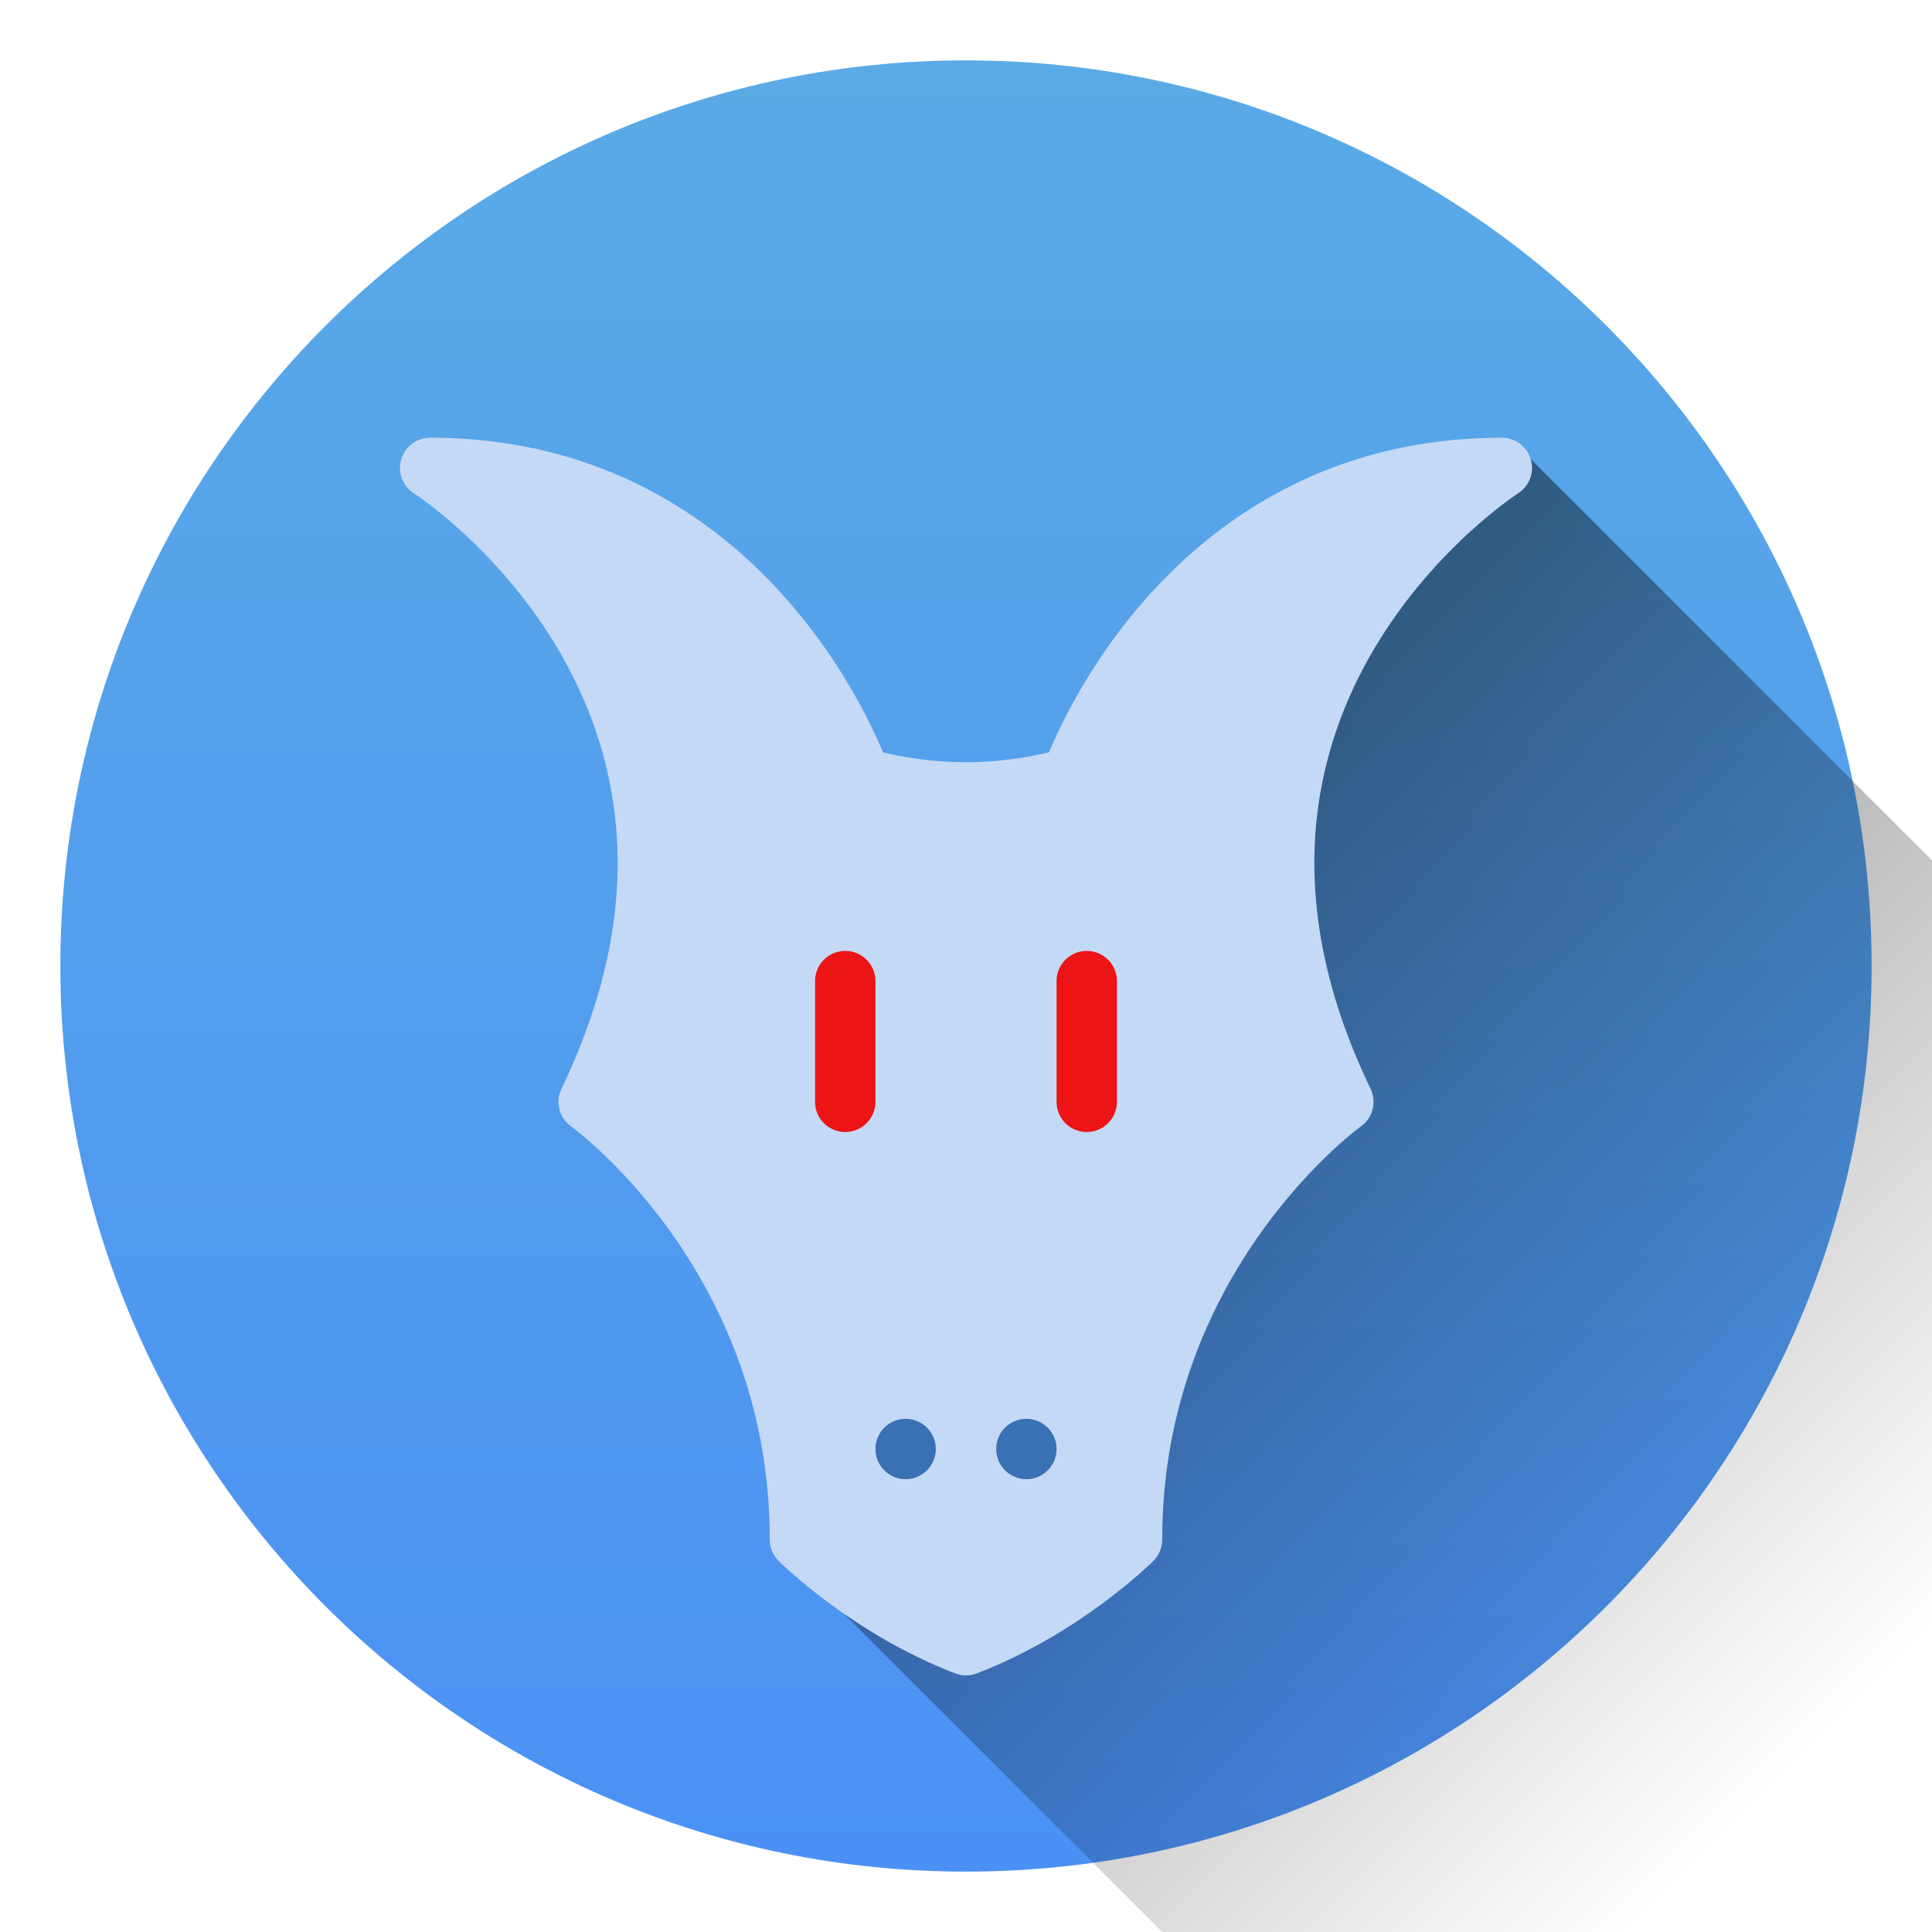
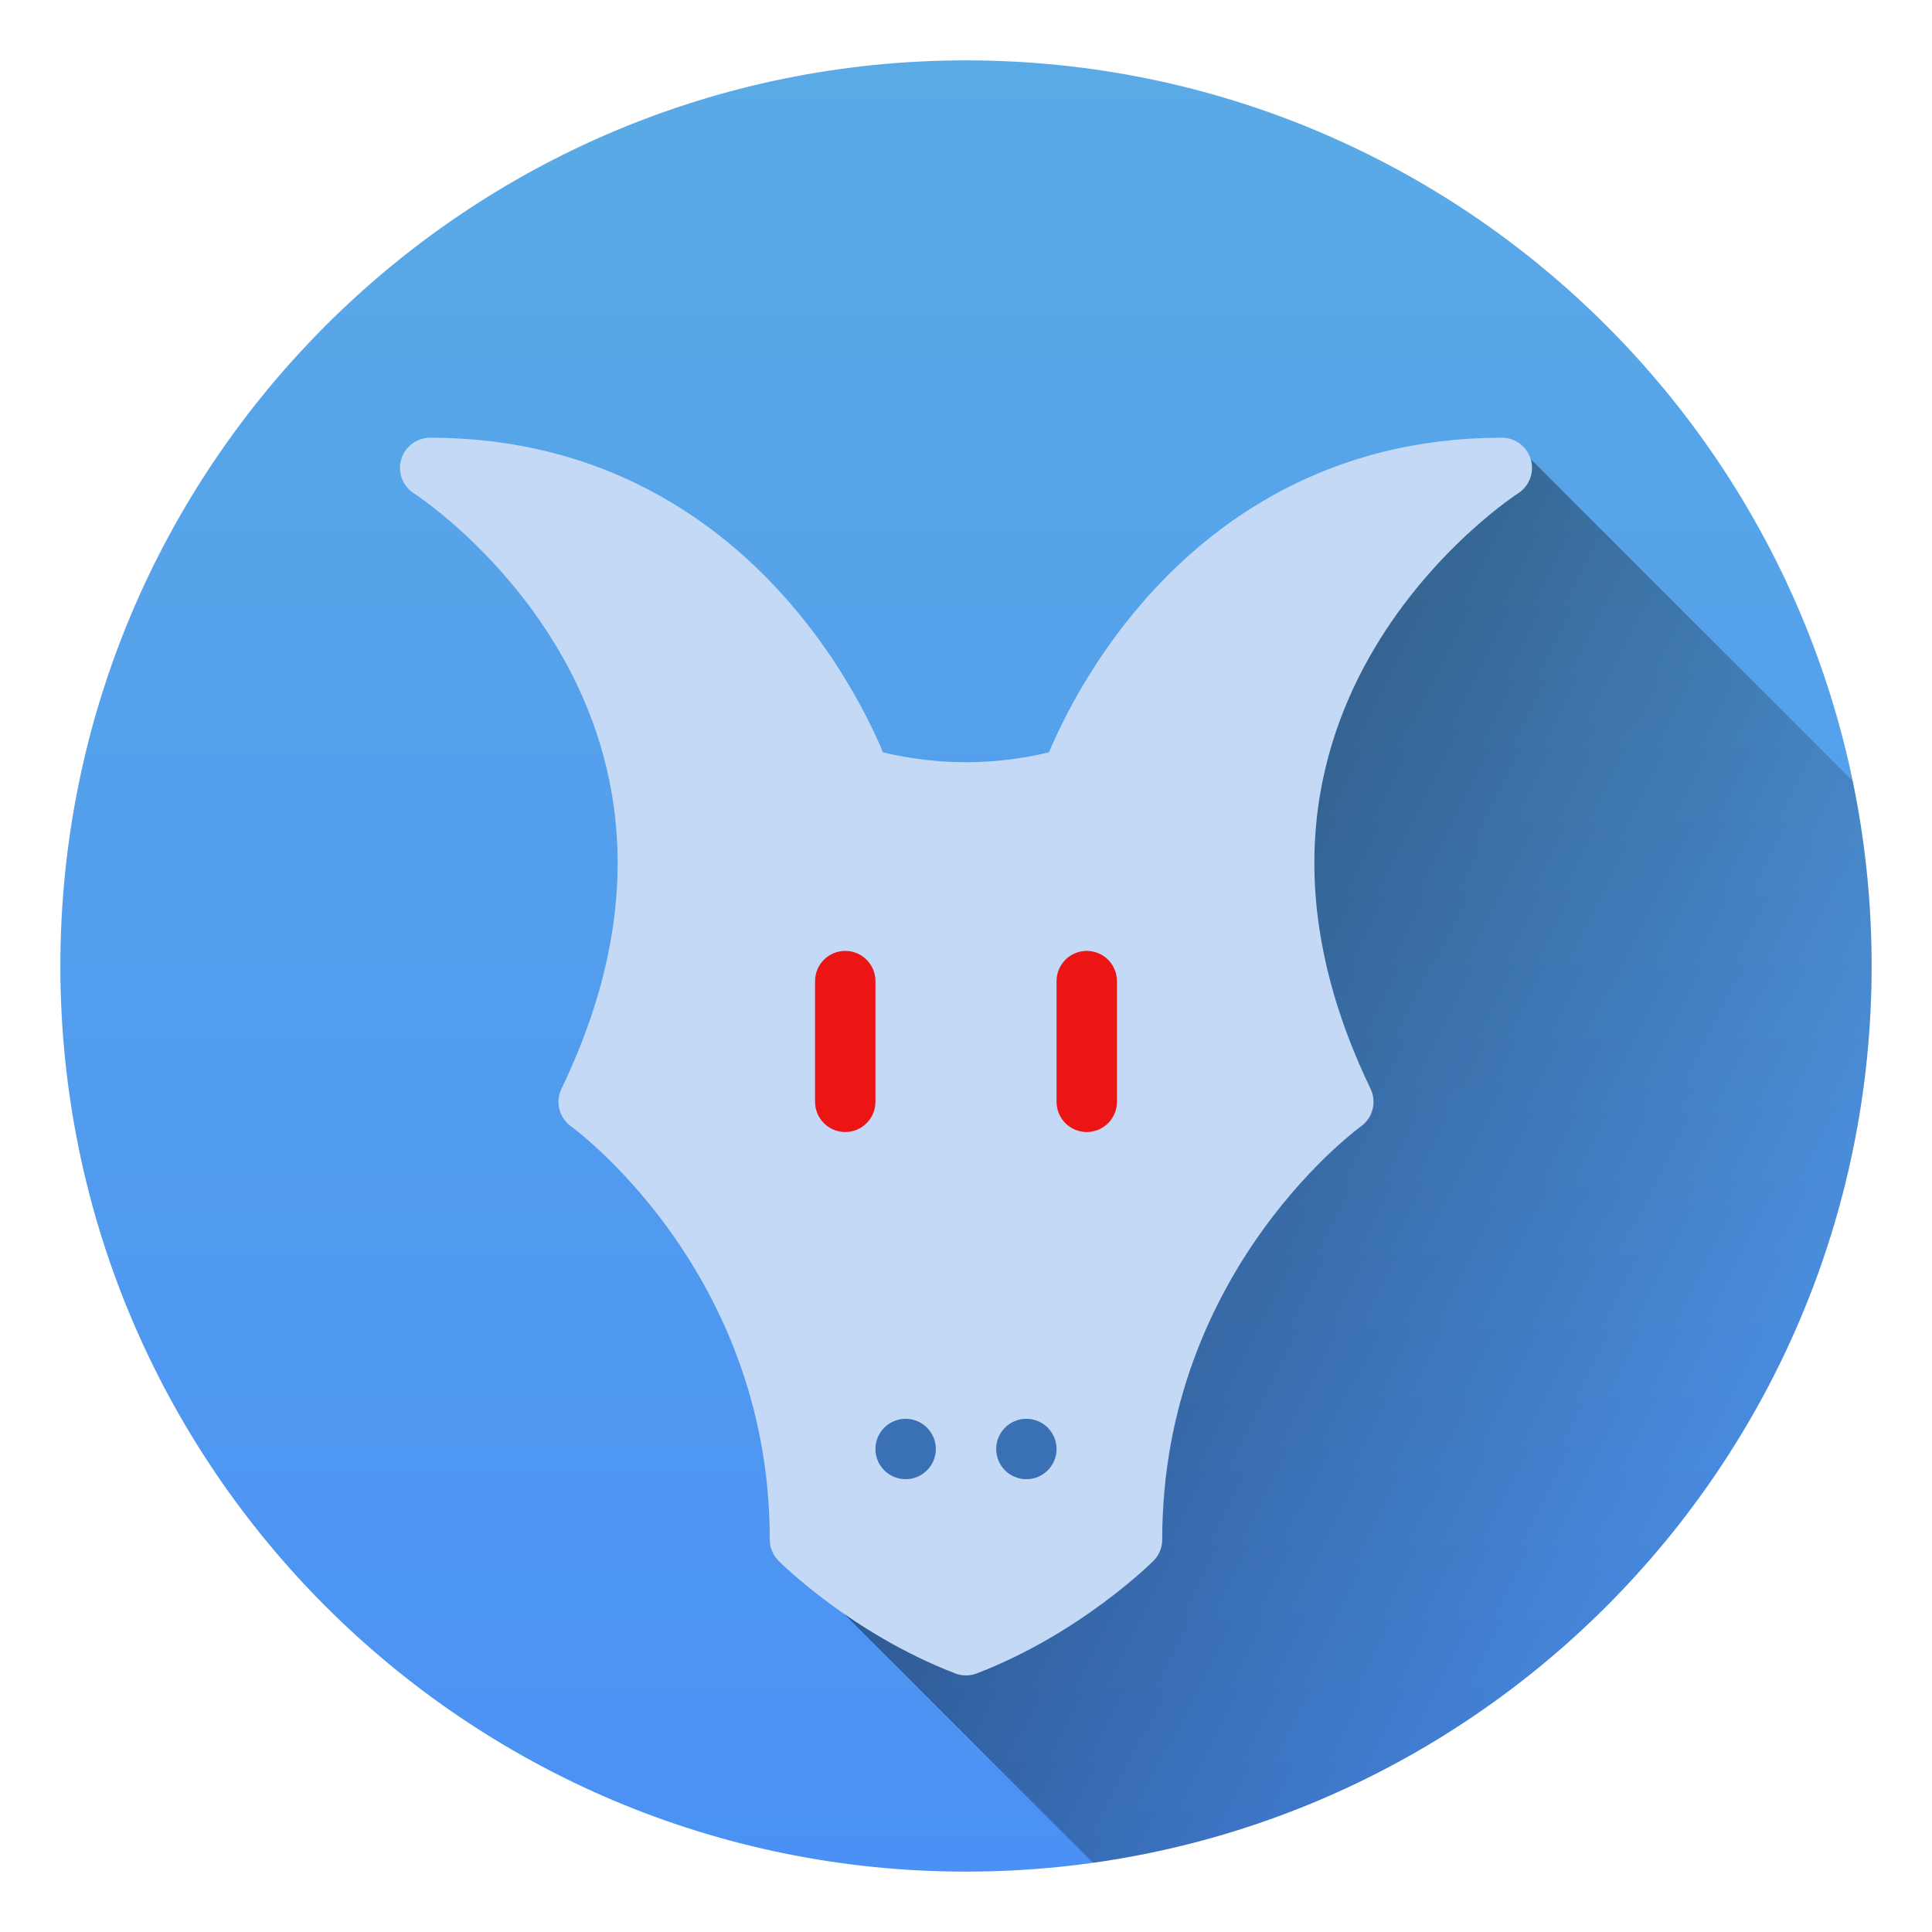
<svg xmlns="http://www.w3.org/2000/svg" width="128" height="128" viewBox="0 0 128 128">
  <defs>
    <linearGradient id="blue" x1="0" y1="0" x2="0" y2="1">
      <stop offset="0" stop-color="#5AAAE6" />
      <stop offset="1" stop-color="#4B91F5" />
    </linearGradient>
-     <linearGradient id="shadow" gradientUnits="userSpaceOnUse" x1="14" y1="20" x2="72" y2="78">
-       <stop offset="0" stop-color="#000000" stop-opacity="50%" />
+     <linearGradient id="shadow" x1="0" y1="0" x2="1" y2="0.7">
+       <stop offset="20%" stop-color="#000000" stop-opacity="50%" />
      <stop offset="1" stop-color="#000000" stop-opacity="0" />
    </linearGradient>
+     <clipPath id="circle">
+       <circle r="60" cx="64" cy="64" />
+     </clipPath>
  </defs>
  <circle r="60" cx="64" cy="64" fill="url(#blue)" />
-   <path d="M0 77L14 20L45 0L72 27L72 98L21 98Z" fill="url(#shadow)" transform="translate(56 30)" />
+   <path d="M56 107L70 50L101 30L128 57L128 128L77 128Z" clip-path="url(#circle)" fill="url(#shadow)" />
  <g transform="translate(28.5 31)">
    <path d="M0 0C21.5 0 28.5 20.5 28.5 20.5C28.5 20.5 31.5 21.5 35.5 21.5C39.5 21.5 42.5 20.5 42.5 20.5C42.5 20.5 49.5 0 71 0C71 0 47.5 15 60.5 42C60.5 42 46.5 52 46.5 71C46.5 71 42 75.5 35.5 78C29 75.5 24.5 71 24.5 71C24.5 52 10.5 42 10.5 42C23.5 15 0 0 0 0Z" fill="#C4D9F5" stroke="#C4D9F5" stroke-width="4" stroke-linejoin="round" />
    <g fill="#EC1414">
      <rect width="4" height="12" rx="2" x="41.5" y="32" />
      <rect width="4" height="12" rx="2" x="25.5" y="32" />
    </g>
    <g fill="#3A70B4">
      <circle r="2" cx="39.5" cy="65" />
      <circle r="2" cx="31.5" cy="65" />
    </g>
  </g>
</svg>
